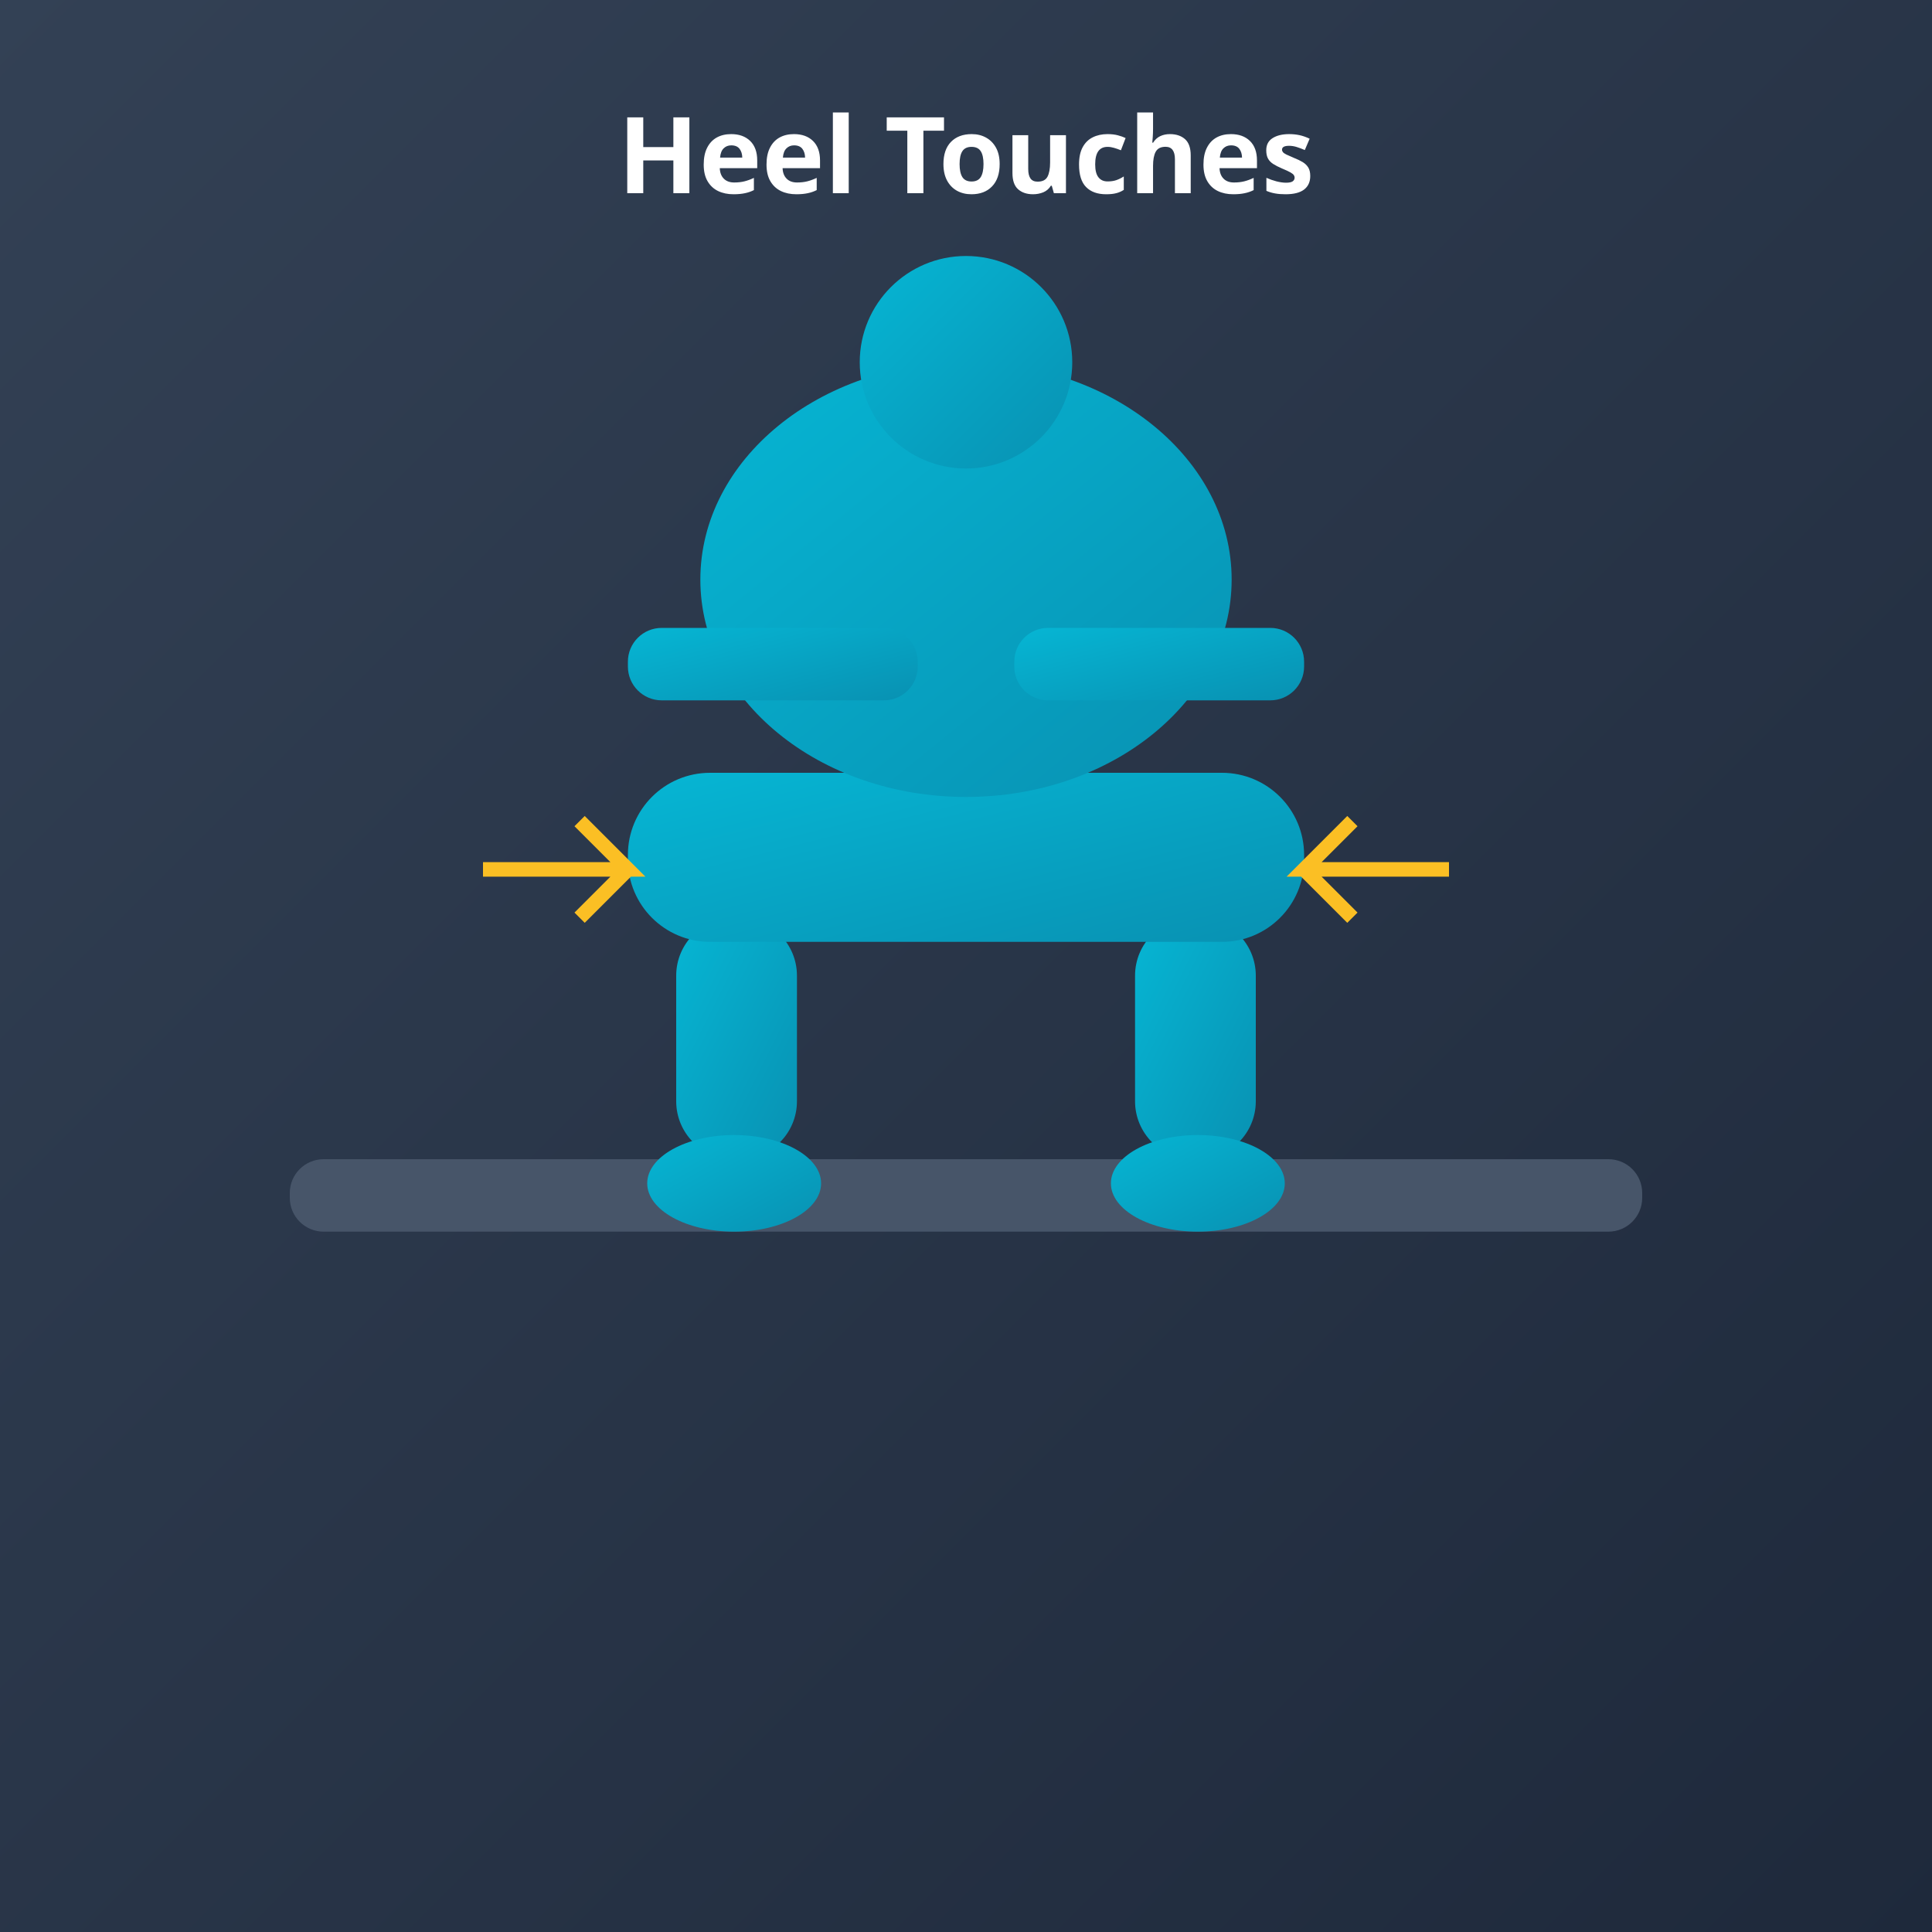
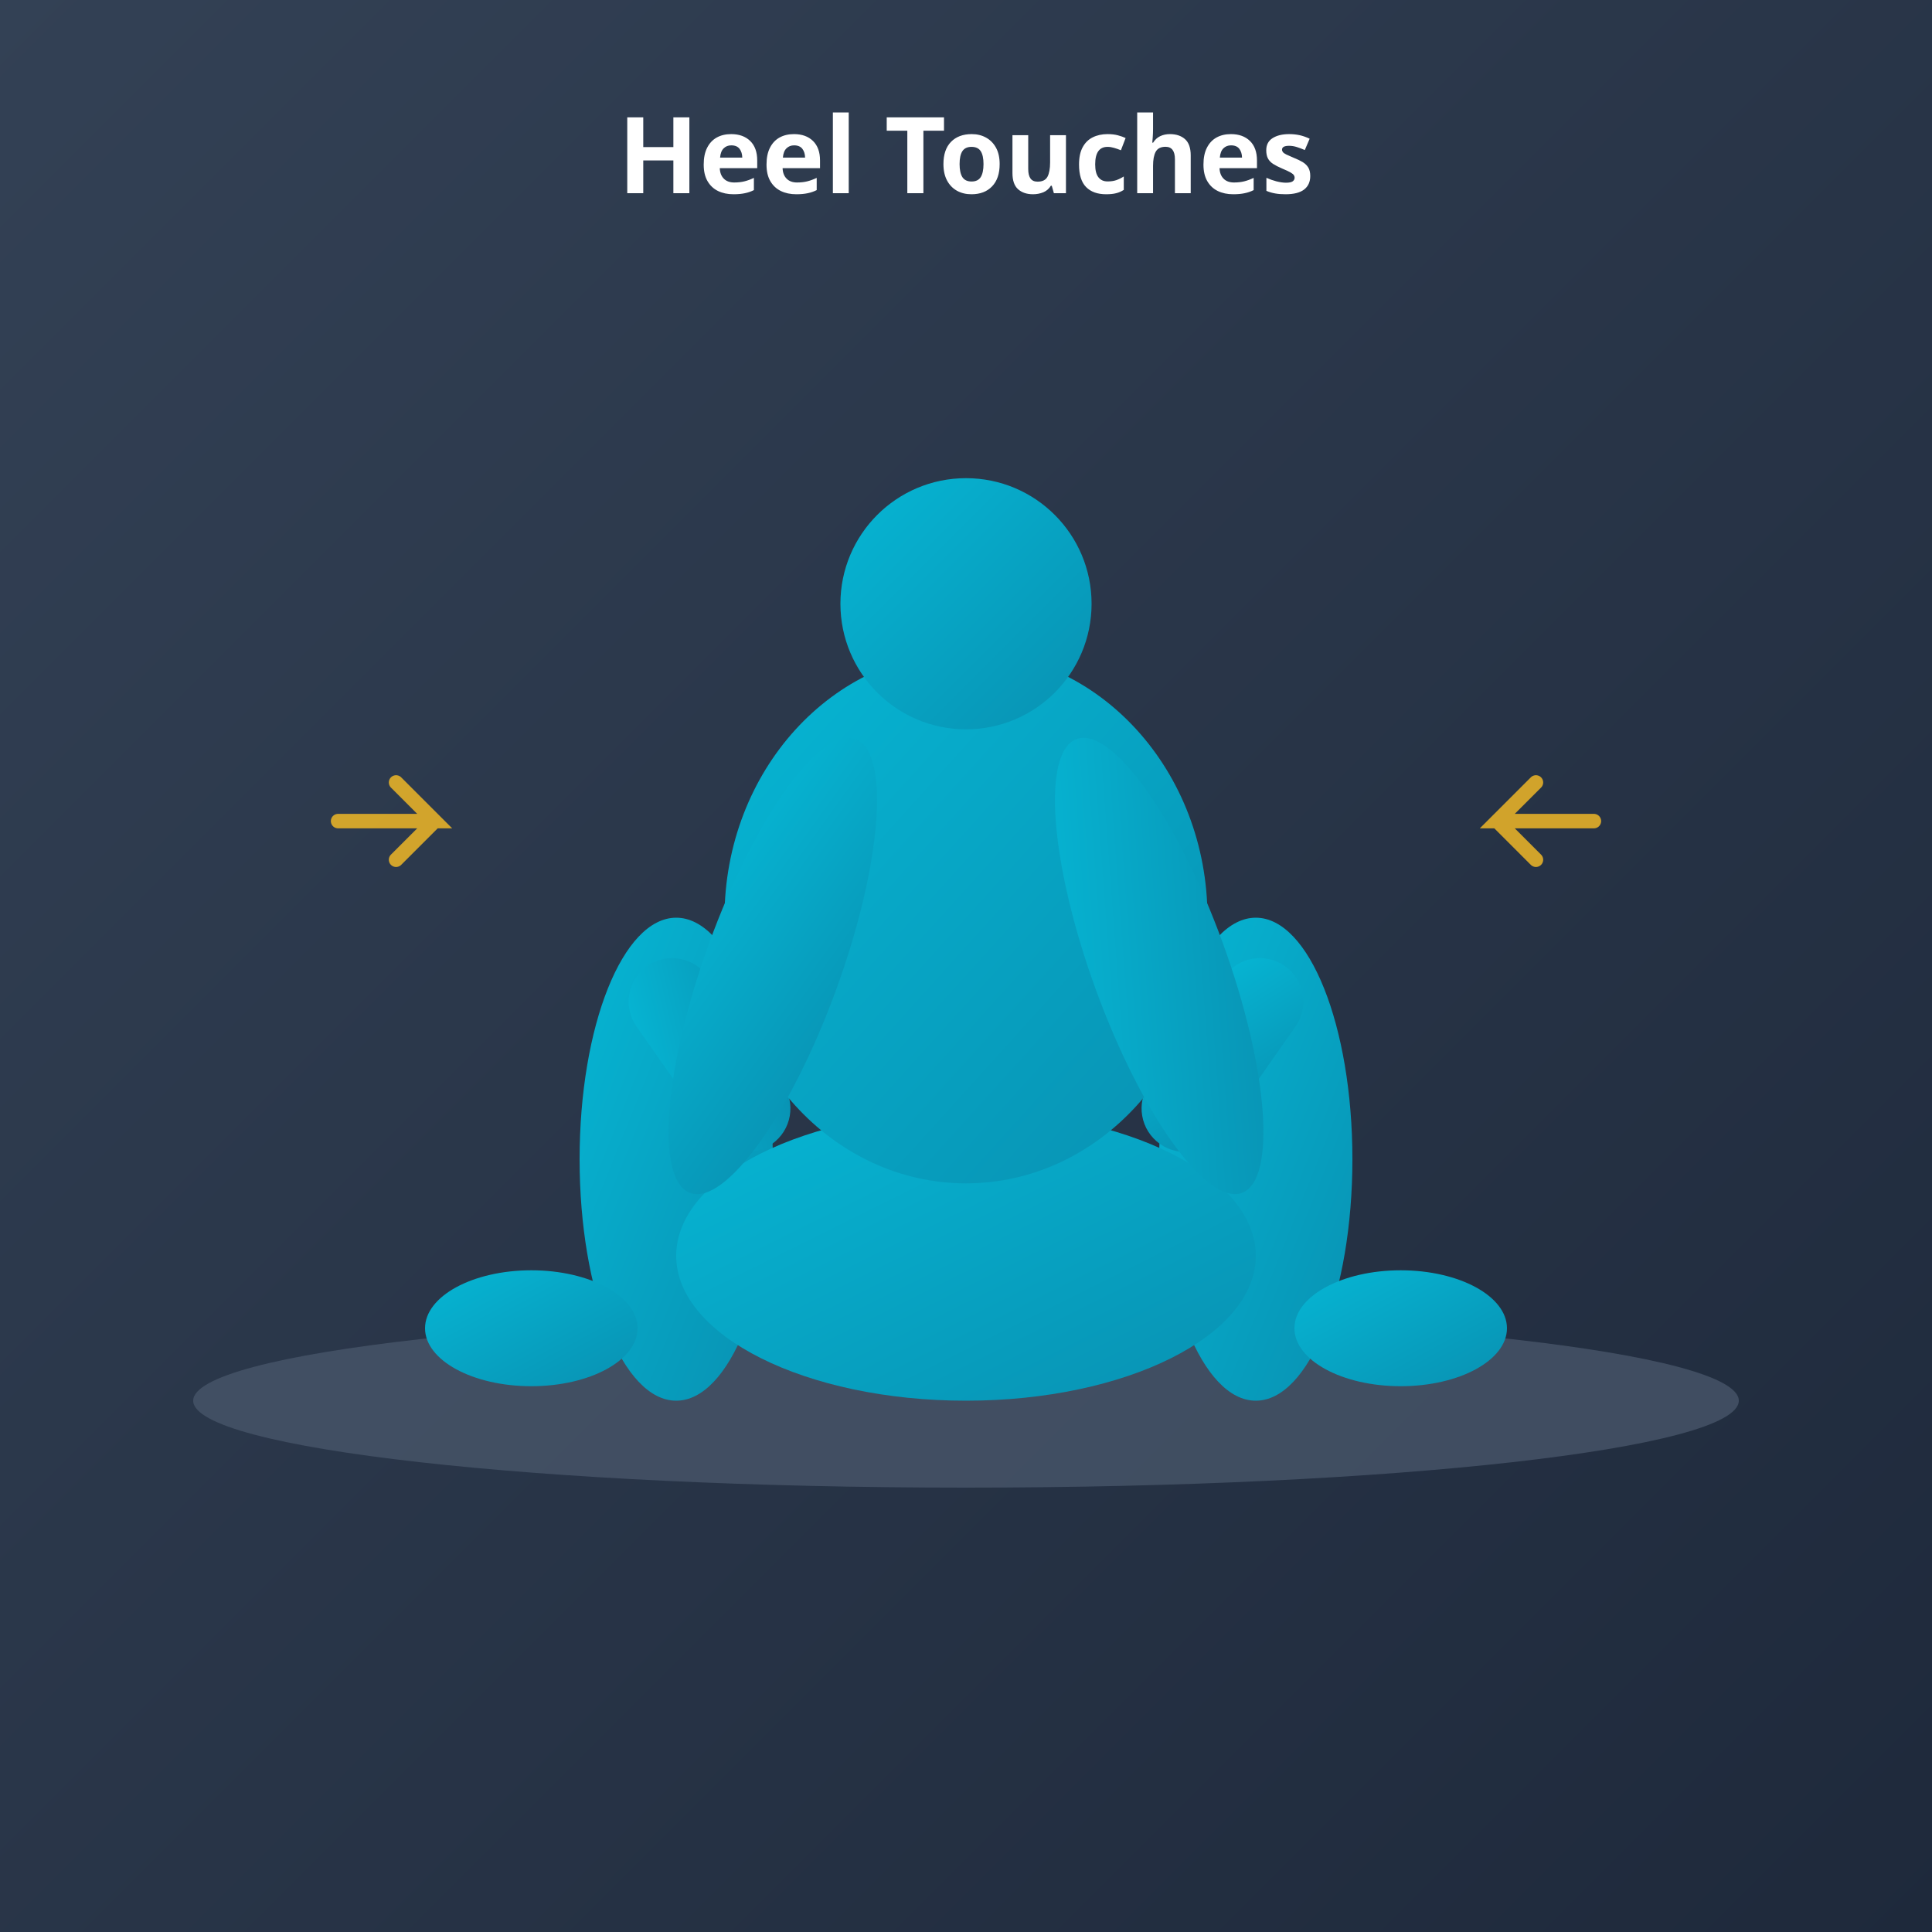
<svg xmlns="http://www.w3.org/2000/svg" width="400" height="400" viewBox="0 0 400 400">
  <defs>
    <linearGradient id="bg9" x1="0%" y1="0%" x2="100%" y2="100%">
      <stop offset="0%" style="stop-color:#334155;stop-opacity:1" />
      <stop offset="100%" style="stop-color:#1e293b;stop-opacity:1" />
    </linearGradient>
    <linearGradient id="body9" x1="0%" y1="0%" x2="100%" y2="100%">
      <stop offset="0%" style="stop-color:#06b6d4;stop-opacity:1" />
      <stop offset="100%" style="stop-color:#0891b2;stop-opacity:1" />
    </linearGradient>
  </defs>
  <rect width="400" height="400" fill="url(#bg9)" />
  <text x="200" y="40" font-family="system-ui" font-size="22" font-weight="bold" fill="#ffffff" text-anchor="middle">Heel Touches</text>
-   <rect x="60" y="240" width="280" height="15" rx="7" fill="#475569" />
-   <rect x="140" y="190" width="25" height="50" rx="12" fill="url(#body9)" />
-   <rect x="235" y="190" width="25" height="50" rx="12" fill="url(#body9)" />
-   <ellipse cx="152" cy="245" rx="18" ry="10" fill="url(#body9)" />
-   <ellipse cx="248" cy="245" rx="18" ry="10" fill="url(#body9)" />
-   <rect x="130" y="160" width="140" height="35" rx="17" fill="url(#body9)" />
-   <ellipse cx="200" cy="120" rx="55" ry="45" fill="url(#body9)" />
-   <circle cx="200" cy="75" r="22" fill="url(#body9)" />
-   <rect x="130" y="130" width="60" height="15" rx="7" fill="url(#body9)">
-     <animate attributeName="x" values="130;145;130" dur="2s" repeatCount="indefinite" />
-     <animate attributeName="width" values="60;45;60" dur="2s" repeatCount="indefinite" />
-   </rect>
-   <rect x="210" y="130" width="60" height="15" rx="7" fill="url(#body9)">
-     <animate attributeName="x" values="210;195;210" dur="2s" repeatCount="indefinite" />
-     <animate attributeName="width" values="60;45;60" dur="2s" repeatCount="indefinite" />
-   </rect>
+   <ellipse cx="200" cy="290" rx="160" ry="18" fill="#475569" opacity="0.8" />
  <g>
-     <path d="M 100 180 L 130 180 L 120 170 M 130 180 L 120 190" stroke="#fbbf24" stroke-width="3" fill="none">
-       <animate attributeName="opacity" values="0.3;1;0.3" dur="2s" repeatCount="indefinite" />
+     <ellipse cx="140" cy="240" rx="20" ry="50" fill="url(#body9)" />
+     <rect x="125" y="200" width="18" height="45" rx="9" fill="url(#body9)" transform="rotate(-35 134 200)" />
+     <ellipse cx="110" cy="275" rx="22" ry="12" fill="url(#body9)" />
+   </g>
+   <g>
+     <ellipse cx="260" cy="240" rx="20" ry="50" fill="url(#body9)" />
+     <rect x="257" y="200" width="18" height="45" rx="9" fill="url(#body9)" transform="rotate(35 266 200)" />
+     <ellipse cx="290" cy="275" rx="22" ry="12" fill="url(#body9)" />
+   </g>
+   <ellipse cx="200" cy="260" rx="60" ry="30" fill="url(#body9)" />
+   <g>
+     <ellipse cx="200" cy="190" rx="50" ry="55" fill="url(#body9)">
+       <animate attributeName="cx" values="200;195;205;200" dur="3s" repeatCount="indefinite" />
+     </ellipse>
+     <circle cx="200" cy="125" r="26" fill="url(#body9)">
+       <animate attributeName="cx" values="200;195;205;200" dur="3s" repeatCount="indefinite" />
+     </circle>
+     <ellipse cx="160" cy="200" rx="14" ry="50" fill="url(#body9)" transform="rotate(20 160 200)">
+       <animate attributeName="cx" values="160;140;160" dur="3s" repeatCount="indefinite" />
+       <animate attributeName="cy" values="200;220;200" dur="3s" repeatCount="indefinite" />
+       <animateTransform attributeName="transform" type="rotate" values="20 160 200; 35 140 220; 20 160 200" dur="3s" repeatCount="indefinite" />
+     </ellipse>
+     <ellipse cx="240" cy="200" rx="14" ry="50" fill="url(#body9)" transform="rotate(-20 240 200)">
+       <animate attributeName="cx" values="240;260;240" dur="3s" repeatCount="indefinite" />
+       <animate attributeName="cy" values="200;220;200" dur="3s" repeatCount="indefinite" />
+       <animateTransform attributeName="transform" type="rotate" values="-20 240 200; -35 260 220; -20 240 200" dur="3s" repeatCount="indefinite" />
+     </ellipse>
+   </g>
+   <g opacity="0.8">
+     <path d="M 70 170 L 90 170 L 82 162 M 90 170 L 82 178" stroke="#fbbf24" stroke-width="3" fill="none" stroke-linecap="round">
+       <animate attributeName="opacity" values="0.3;1;0.3;0.3" dur="3s" repeatCount="indefinite" />
    </path>
-     <path d="M 300 180 L 270 180 L 280 170 M 270 180 L 280 190" stroke="#fbbf24" stroke-width="3" fill="none">
-       <animate attributeName="opacity" values="1;0.3;1" dur="2s" repeatCount="indefinite" />
+     <path d="M 330 170 L 310 170 L 318 162 M 310 170 L 318 178" stroke="#fbbf24" stroke-width="3" fill="none" stroke-linecap="round">
+       <animate attributeName="opacity" values="0.3;0.3;1;0.3" dur="3s" repeatCount="indefinite" />
    </path>
  </g>
</svg>
